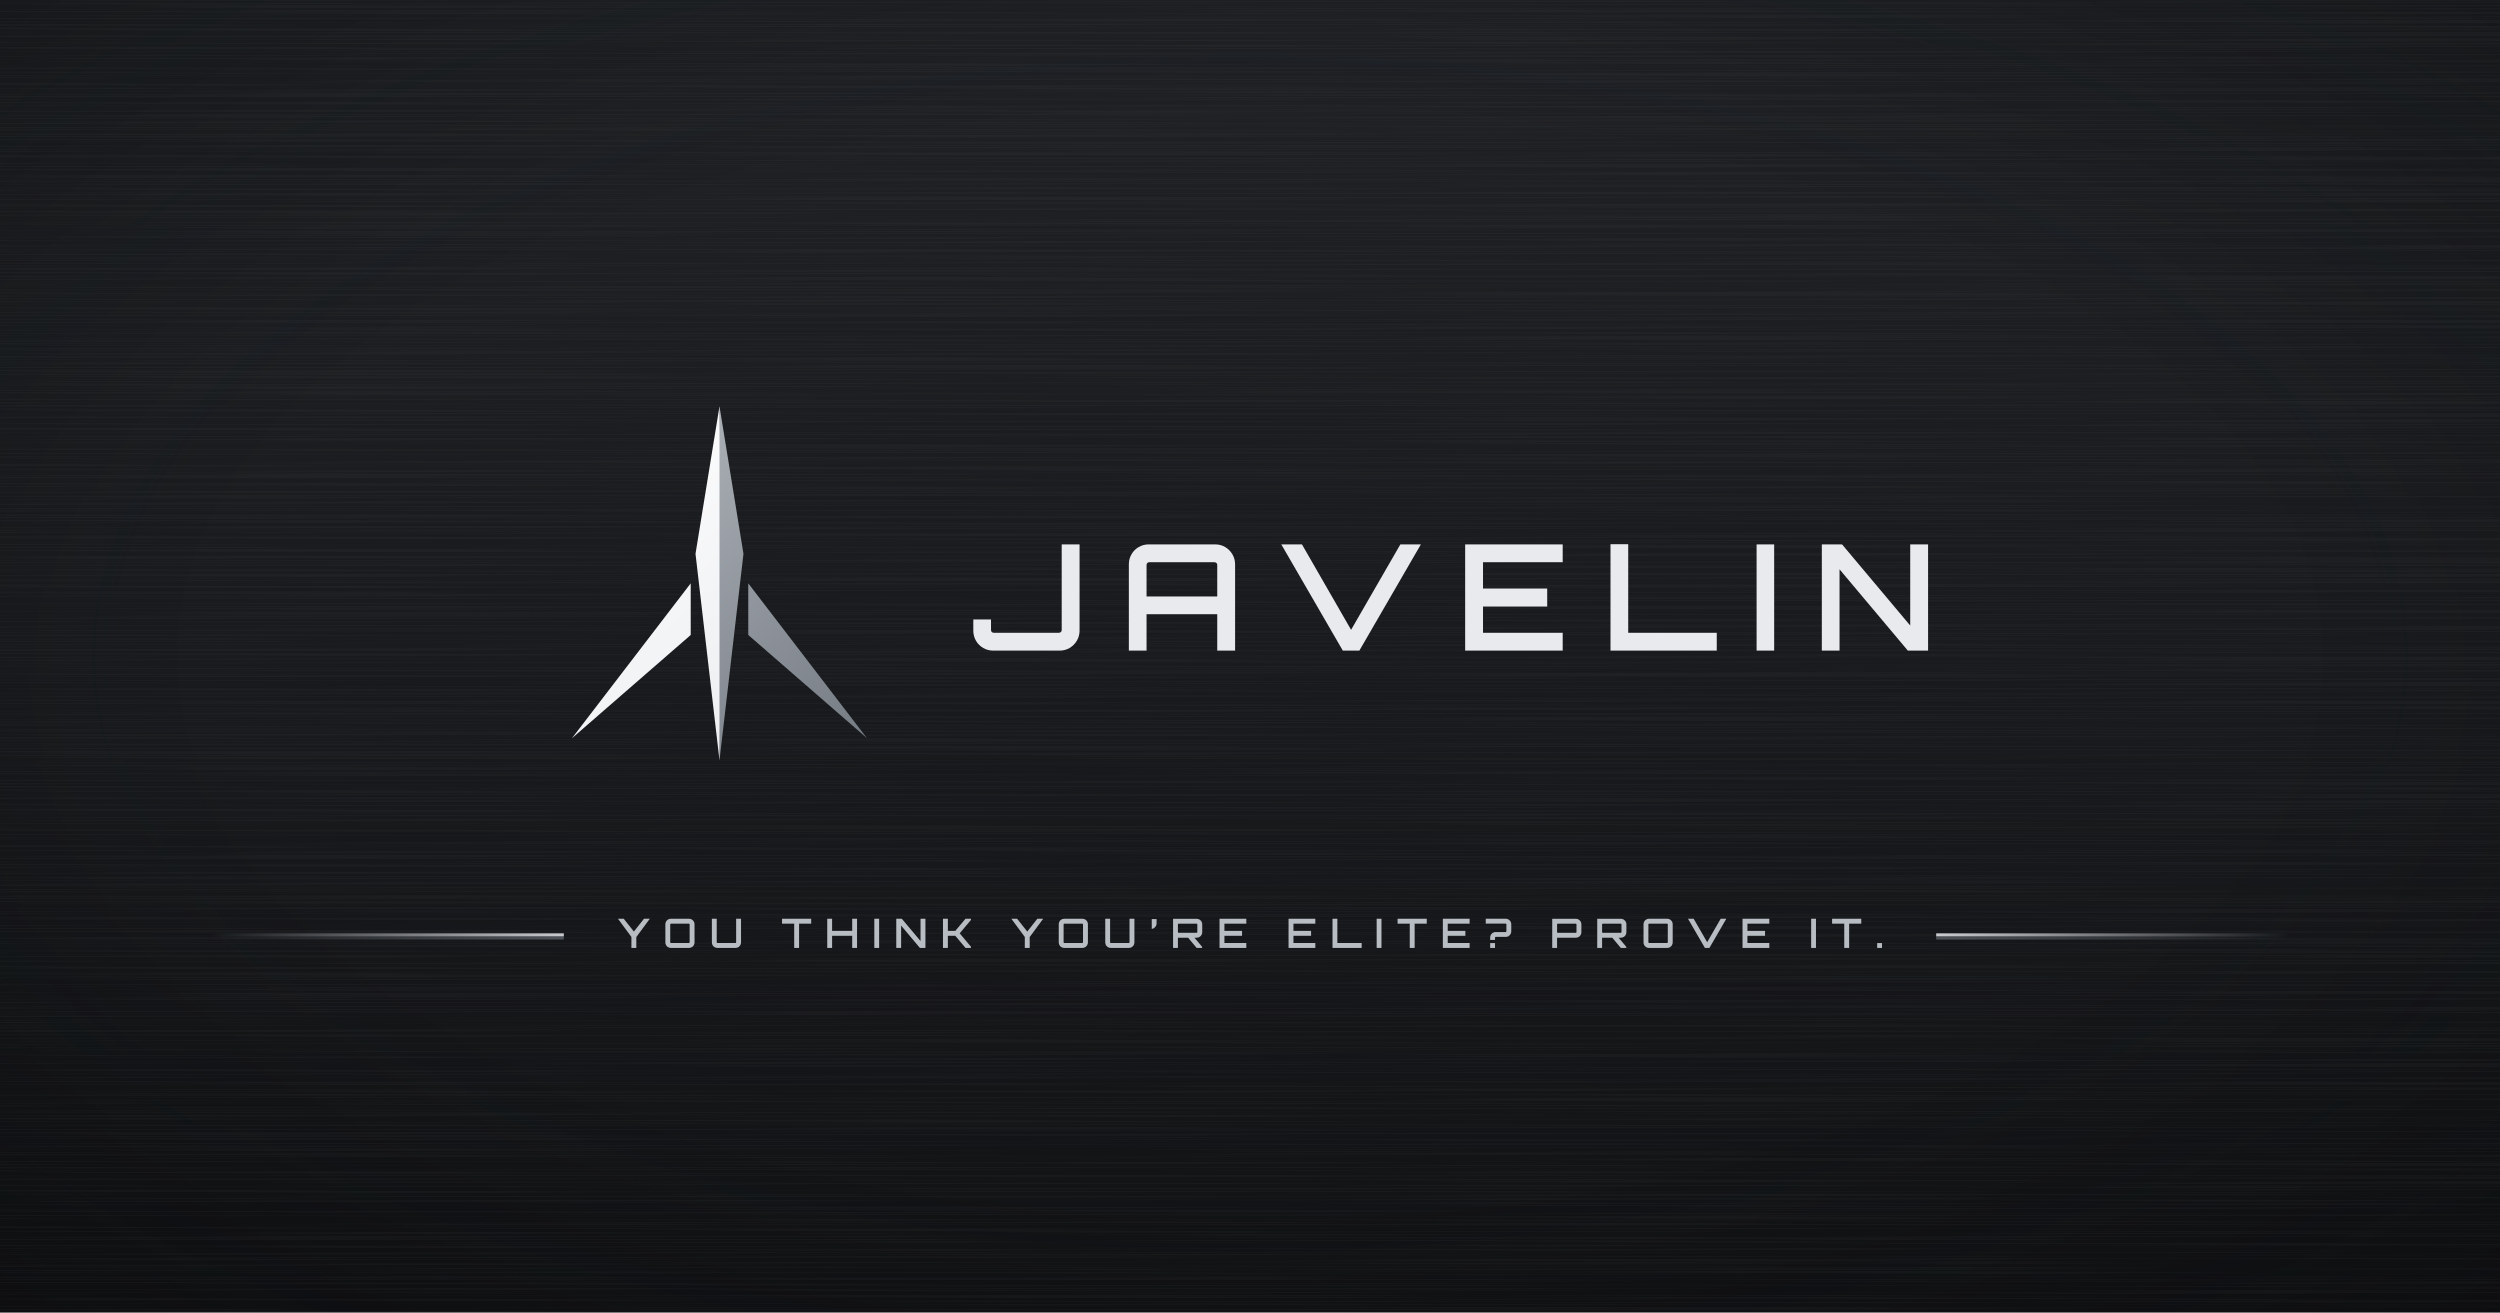
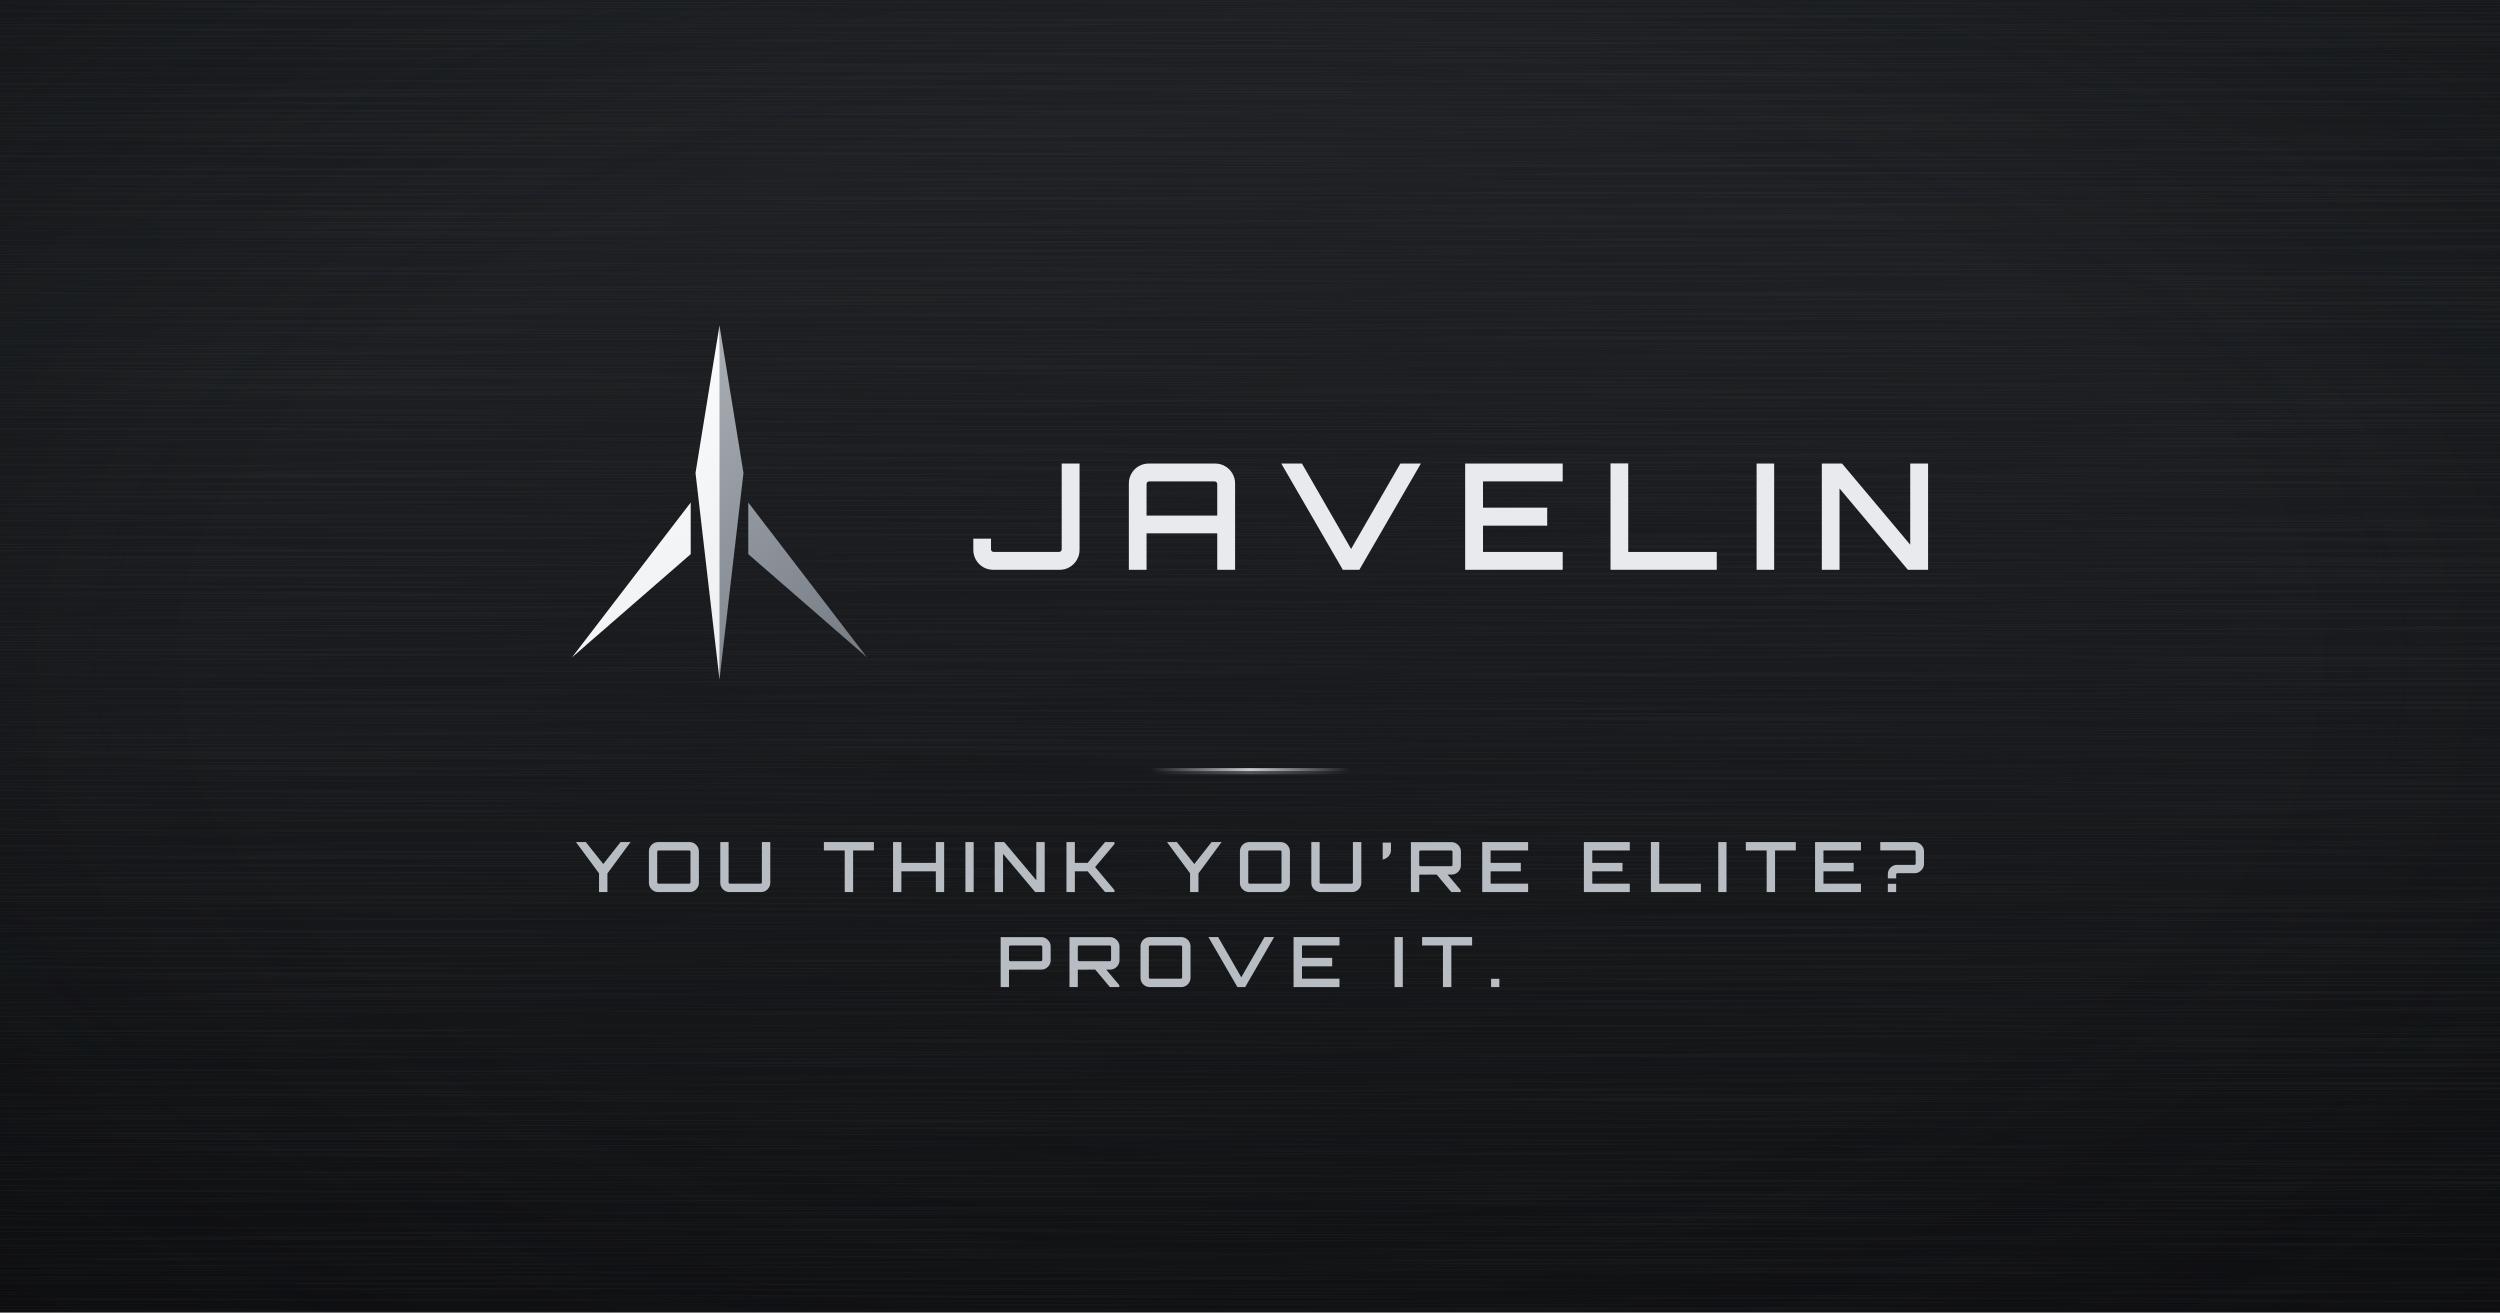
<svg xmlns="http://www.w3.org/2000/svg" width="1200" height="630" viewBox="0 0 1200 630" role="img" aria-label="JAVELIN">
  <defs>
    <linearGradient id="og-field" x1="0" y1="0" x2="0" y2="1" gradientUnits="objectBoundingBox">
      <stop offset="0" stop-color="#202226" />
      <stop offset="0.55" stop-color="#181A1D" />
      <stop offset="1" stop-color="#111214" />
    </linearGradient>
    <radialGradient id="og-vignette" cx="0.5" cy="0.5" r="0.75">
      <stop offset="0.55" stop-color="#08090A" stop-opacity="0" />
      <stop offset="1" stop-color="#08090A" stop-opacity="0.45" />
    </radialGradient>
    <filter id="og-grain" x="0" y="0" width="1" height="1" filterUnits="objectBoundingBox" color-interpolation-filters="sRGB">
      <feTurbulence type="fractalNoise" baseFrequency="0.003 1.4" numOctaves="3" seed="7" stitchTiles="noStitch" result="noise" />
      <feColorMatrix in="noise" type="matrix" values="0 0 0 0 1  0 0 0 0 1  0 0 0 0 1  6 0 0 0 -3" result="light" />
      <feColorMatrix in="noise" type="matrix" values="0 0 0 0 0  0 0 0 0 0  0 0 0 0 0  -6 0 0 0 3" result="dark" />
      <feMerge result="streaks">
        <feMergeNode in="dark" />
        <feMergeNode in="light" />
      </feMerge>
      <feComposite in="streaks" in2="SourceAlpha" operator="in" />
    </filter>
    <linearGradient id="og-emblem-light" x1="10" y1="2" x2="90" y2="98" gradientUnits="userSpaceOnUse">
      <stop offset="0" stop-color="#FFFFFF" />
      <stop offset="1" stop-color="#E8EAED" />
    </linearGradient>
    <linearGradient id="og-emblem-shade" x1="10" y1="2" x2="90" y2="98" gradientUnits="userSpaceOnUse">
      <stop offset="0" stop-color="#B8BDC3" />
      <stop offset="1" stop-color="#737981" />
    </linearGradient>
-     <linearGradient id="og-motto-rail-left-upper" x1="270.628" y1="0" x2="100.628" y2="0" gradientUnits="userSpaceOnUse">
-       <stop offset="0" stop-color="#E8EAED" stop-opacity="0.85" />
+     <linearGradient id="og-divider-upper" x1="552" y1="0" x2="648" y2="0" gradientUnits="userSpaceOnUse">
+       <stop offset="0" stop-color="#E8EAED" stop-opacity="0" />
+       <stop offset="0.5" stop-color="#E8EAED" stop-opacity="0.85" />
      <stop offset="1" stop-color="#E8EAED" stop-opacity="0" />
    </linearGradient>
-     <linearGradient id="og-motto-rail-left-lower" x1="270.628" y1="0" x2="100.628" y2="0" gradientUnits="userSpaceOnUse">
-       <stop offset="0" stop-color="#737981" stop-opacity="0.6" />
-       <stop offset="1" stop-color="#737981" stop-opacity="0" />
-     </linearGradient>
-     <linearGradient id="og-motto-rail-right-upper" x1="929.372" y1="0" x2="1099.372" y2="0" gradientUnits="userSpaceOnUse">
-       <stop offset="0" stop-color="#E8EAED" stop-opacity="0.85" />
-       <stop offset="1" stop-color="#E8EAED" stop-opacity="0" />
-     </linearGradient>
-     <linearGradient id="og-motto-rail-right-lower" x1="929.372" y1="0" x2="1099.372" y2="0" gradientUnits="userSpaceOnUse">
-       <stop offset="0" stop-color="#737981" stop-opacity="0.6" />
+     <linearGradient id="og-divider-lower" x1="552" y1="0" x2="648" y2="0" gradientUnits="userSpaceOnUse">
+       <stop offset="0" stop-color="#737981" stop-opacity="0" />
+       <stop offset="0.5" stop-color="#737981" stop-opacity="0.6" />
      <stop offset="1" stop-color="#737981" stop-opacity="0" />
    </linearGradient>
  </defs>
  <rect width="1200" height="630" fill="url(#og-field)" />
  <rect width="1200" height="630" fill="url(#og-vignette)" />
  <rect width="1200" height="630" fill="#08090A" filter="url(#og-grain)" opacity="0.025" />
-   <g transform="translate(256.813 191.458) scale(1.770833)">
+   <g transform="translate(256.813 152.658) scale(1.770833)">
    <path d="M50 2 L50.78 42 L50 98 L49.22 42 Z" fill="url(#og-emblem-shade)" />
    <path d="M50 2 L56.5 42 L50 98 Z" fill="url(#og-emblem-shade)" />
    <path d="M57.8 50 L90 92 L57.8 64 Z" fill="url(#og-emblem-shade)" />
    <path d="M50 2 L50 98 L43.5 42 Z" fill="url(#og-emblem-light)" />
    <path d="M42.2 50 L42.2 64 L10 92 Z" fill="url(#og-emblem-light)" />
  </g>
-   <path d="M585 0L135 0Q98 0 67 -18Q36 -36 18 -67Q0 -98 0 -135L0 -135L0 -211L120 -211L120 -139Q120 -131 125.5 -126Q131 -121 138 -121L138 -121L580 -121Q588 -121 593.5 -126Q599 -131 599 -139L599 -139L599 -720L720 -720L720 -135Q720 -98 701.5 -67Q683 -36 652.5 -18Q622 0 585 0L585 0M1054 0L1054 0L1054 -585Q1054 -622 1072 -653Q1090 -684 1121 -702Q1152 -720 1189 -720L1189 -720L1639 -720Q1676 -720 1706.5 -702Q1737 -684 1755.5 -653Q1774 -622 1774 -585L1774 -585L1774 0L1653 0L1653 -247L1174 -247L1174 0L1054 0M1174 -367L1174 -367L1653 -367L1653 -581Q1653 -589 1647.5 -594Q1642 -599 1634 -599L1634 -599L1192 -599Q1185 -599 1179.5 -594Q1174 -589 1174 -581L1174 -581L1174 -367M2616 0L2504 0L2504 0L2087 -720L2227 -720L2560 -141L2894 -720L3033 -720L2616 0M3994 0L3333 0L3333 -720L3994 -720L3994 -599L3454 -599L3454 -421L3889 -421L3889 -299L3454 -299L3454 -121L3994 -121L3994 0M5038 0L4318 0L4318 -721L4438 -721L4438 -121L5038 -121L5038 0M5427 0L5308 0L5308 -720L5427 -720L5427 0M5870 0L5750 0L5750 -720L5887 -720L6349 -170L6349 -720L6470 -720L6470 0L6333 0L5870 -551L5870 0" fill="#E8EAED" transform="translate(467.188 312.3) scale(0.070833)" />
-   <path d="M453 0L332 0L332 0L332 -270L0 -720L142 -720L393 -404L642 -720L786 -720L453 -269L453 0M1755 0L1305 0Q1268 0 1237 -18Q1206 -36 1188 -67Q1170 -98 1170 -135L1170 -135L1170 -585Q1170 -622 1188 -653Q1206 -684 1237 -702Q1268 -720 1305 -720L1305 -720L1755 -720Q1792 -720 1822.5 -702Q1853 -684 1871.5 -653Q1890 -622 1890 -585L1890 -585L1890 -135Q1890 -98 1871.5 -67Q1853 -36 1822.5 -18Q1792 0 1755 0L1755 0M1308 -121L1308 -121L1750 -121Q1758 -121 1763.5 -126Q1769 -131 1769 -139L1769 -139L1769 -581Q1769 -589 1763.5 -594Q1758 -599 1750 -599L1750 -599L1308 -599Q1301 -599 1295.5 -594Q1290 -589 1290 -581L1290 -581L1290 -139Q1290 -131 1295.5 -126Q1301 -121 1308 -121M2453 0L2453 0Q2416 0 2385 -18Q2354 -36 2336 -67Q2318 -98 2318 -135L2318 -135L2318 -720L2438 -720L2438 -139Q2438 -131 2443.5 -126Q2449 -121 2456 -121L2456 -121L2898 -121Q2906 -121 2911.5 -126Q2917 -131 2917 -139L2917 -139L2917 -720L3038 -720L3038 -135Q3038 -98 3019.5 -67Q3001 -36 2970.5 -18Q2940 0 2903 0L2903 0L2453 0M4471 0L4350 0L4350 0L4350 -599L4050 -599L4050 -720L4770 -720L4770 -599L4471 -599L4471 0M5286 0L5166 0L5166 -720L5286 -720L5286 -421L5782 -421L5782 -720L5902 -720L5902 0L5782 0L5782 -299L5286 -299L5286 0M6447 0L6328 0L6328 -720L6447 -720L6447 0M6990 0L6870 0L6870 -720L7007 -720L7469 -170L7469 -720L7590 -720L7590 0L7453 0L6990 -551L6990 0M8144 0L8023 0L8023 -720L8144 -720L8144 -421L8328 -421L8579 -720L8714 -720L8714 -691L8436 -360L8714 -29L8714 0L8579 0L8328 -299L8144 -299L8144 0M10164 0L10043 0L10043 0L10043 -270L9711 -720L9853 -720L10104 -404L10353 -720L10497 -720L10164 -269L10164 0M11466 0L11016 0Q10979 0 10948 -18Q10917 -36 10899 -67Q10881 -98 10881 -135L10881 -135L10881 -585Q10881 -622 10899 -653Q10917 -684 10948 -702Q10979 -720 11016 -720L11016 -720L11466 -720Q11503 -720 11533.5 -702Q11564 -684 11582.5 -653Q11601 -622 11601 -585L11601 -585L11601 -135Q11601 -98 11582.5 -67Q11564 -36 11533.5 -18Q11503 0 11466 0L11466 0M11019 -121L11019 -121L11461 -121Q11469 -121 11474.5 -126Q11480 -131 11480 -139L11480 -139L11480 -581Q11480 -589 11474.5 -594Q11469 -599 11461 -599L11461 -599L11019 -599Q11012 -599 11006.5 -594Q11001 -589 11001 -581L11001 -581L11001 -139Q11001 -131 11006.5 -126Q11012 -121 11019 -121M12164 0L12164 0Q12127 0 12096 -18Q12065 -36 12047 -67Q12029 -98 12029 -135L12029 -135L12029 -720L12149 -720L12149 -139Q12149 -131 12154.5 -126Q12160 -121 12167 -121L12167 -121L12609 -121Q12617 -121 12622.5 -126Q12628 -131 12628 -139L12628 -139L12628 -720L12749 -720L12749 -135Q12749 -98 12730.5 -67Q12712 -36 12681.5 -18Q12651 0 12614 0L12614 0L12164 0M13177 -468L13177 -468L13177 -468L13177 -713L13296 -713L13296 -601Q13296 -569 13280.5 -541.5Q13265 -514 13238 -494.5Q13211 -475 13177 -468M14420 0L14285 0L14064 -264L14221 -264L14420 -28L14420 0M13823 0L13703 0L13703 -719L14288 -719Q14325 -719 14355.5 -700.5Q14386 -682 14404.5 -651.5Q14423 -621 14423 -584L14423 -584L14423 -386Q14423 -350 14404.5 -319Q14386 -288 14355.5 -270Q14325 -252 14288 -252L14288 -252L13823 -251L13823 0M13841 -373L13841 -373L14283 -373Q14291 -373 14296.5 -378Q14302 -383 14302 -391L14302 -391L14302 -581Q14302 -588 14296.5 -593.5Q14291 -599 14283 -599L14283 -599L13841 -599Q13834 -599 13828.5 -593.5Q13823 -588 13823 -581L13823 -581L13823 -391Q13823 -383 13828.5 -378Q13834 -373 13841 -373M15511 0L14850 0L14850 -720L15511 -720L15511 -599L14971 -599L14971 -421L15406 -421L15406 -299L14971 -299L14971 -121L15511 -121L15511 0M17215 0L16554 0L16554 -720L17215 -720L17215 -599L16675 -599L16675 -421L17110 -421L17110 -299L16675 -299L16675 -121L17215 -121L17215 0M18359 0L17639 0L17639 -721L17759 -721L17759 -121L18359 -121L18359 0M18848 0L18729 0L18729 -720L18848 -720L18848 0M19667 0L19546 0L19546 0L19546 -599L19246 -599L19246 -720L19966 -720L19966 -599L19667 -599L19667 0M21024 0L20363 0L20363 -720L21024 -720L21024 -599L20484 -599L20484 -421L20919 -421L20919 -299L20484 -299L20484 -121L21024 -121L21024 0M21651 -197L21531 -197L21531 -197L21531 -258Q21531 -296 21549 -326Q21567 -356 21597.5 -374Q21628 -392 21664 -392L21664 -392L21914 -392Q21921 -392 21926.5 -397.5Q21932 -403 21932 -410L21932 -410L21932 -581Q21932 -589 21926.5 -594.5Q21921 -600 21914 -600L21914 -600L21422 -600L21422 -720L21917 -720Q21954 -720 21984.5 -701.5Q22015 -683 22033.5 -653Q22052 -623 22052 -585L22052 -585L22052 -406Q22052 -370 22033.5 -339.5Q22015 -309 21984.5 -290.5Q21954 -272 21917 -272L21917 -272L21669 -272Q21662 -272 21656.5 -266.5Q21651 -261 21651 -254L21651 -254L21651 -197M21651 0L21531 0L21531 0L21531 -119L21651 -119L21651 0M23183 0L23063 0L23063 -719L23648 -719Q23685 -719 23715.5 -700.5Q23746 -682 23764.5 -651.5Q23783 -621 23783 -584L23783 -584L23783 -386Q23783 -350 23764.5 -319Q23746 -288 23715.5 -270Q23685 -252 23648 -252L23648 -252L23183 -251L23183 0M23201 -373L23201 -373L23643 -373Q23651 -373 23656.5 -378Q23662 -383 23662 -391L23662 -391L23662 -581Q23662 -588 23656.5 -593.5Q23651 -599 23643 -599L23643 -599L23201 -599Q23194 -599 23188.5 -593.5Q23183 -588 23183 -581L23183 -581L23183 -391Q23183 -383 23188.5 -378Q23194 -373 23201 -373M24891 0L24756 0L24535 -264L24692 -264L24891 -28L24891 0M24294 0L24174 0L24174 -719L24759 -719Q24796 -719 24826.5 -700.5Q24857 -682 24875.5 -651.5Q24894 -621 24894 -584L24894 -584L24894 -386Q24894 -350 24875.5 -319Q24857 -288 24826.5 -270Q24796 -252 24759 -252L24759 -252L24294 -251L24294 0M24312 -373L24312 -373L24754 -373Q24762 -373 24767.5 -378Q24773 -383 24773 -391L24773 -391L24773 -581Q24773 -588 24767.5 -593.5Q24762 -599 24754 -599L24754 -599L24312 -599Q24305 -599 24299.5 -593.5Q24294 -588 24294 -581L24294 -581L24294 -391Q24294 -383 24299.5 -378Q24305 -373 24312 -373M25902 0L25452 0Q25415 0 25384 -18Q25353 -36 25335 -67Q25317 -98 25317 -135L25317 -135L25317 -585Q25317 -622 25335 -653Q25353 -684 25384 -702Q25415 -720 25452 -720L25452 -720L25902 -720Q25939 -720 25969.5 -702Q26000 -684 26018.5 -653Q26037 -622 26037 -585L26037 -585L26037 -135Q26037 -98 26018.5 -67Q26000 -36 25969.5 -18Q25939 0 25902 0L25902 0M25455 -121L25455 -121L25897 -121Q25905 -121 25910.5 -126Q25916 -131 25916 -139L25916 -139L25916 -581Q25916 -589 25910.5 -594Q25905 -599 25897 -599L25897 -599L25455 -599Q25448 -599 25442.5 -594Q25437 -589 25437 -581L25437 -581L25437 -139Q25437 -131 25442.5 -126Q25448 -121 25455 -121M26944 0L26832 0L26832 0L26415 -720L26555 -720L26888 -141L27222 -720L27361 -720L26944 0M28422 0L27761 0L27761 -720L28422 -720L28422 -599L27882 -599L27882 -421L28317 -421L28317 -299L27882 -299L27882 -121L28422 -121L28422 0M29574 0L29455 0L29455 -720L29574 -720L29574 0M30393 0L30272 0L30272 0L30272 -599L29972 -599L29972 -720L30692 -720L30692 -599L30393 -599L30393 0M31204 0L31085 0L31085 0L31085 -119L31204 -119L31204 0" fill="#B8BDC3" transform="translate(296.628 455) scale(0.019444)" />
-   <rect x="100.628" y="448" width="170" height="1.5" fill="url(#og-motto-rail-left-upper)" />
-   <rect x="100.628" y="449.5" width="170" height="1.5" fill="url(#og-motto-rail-left-lower)" />
-   <rect x="929.372" y="448" width="170" height="1.5" fill="url(#og-motto-rail-right-upper)" />
-   <rect x="929.372" y="449.5" width="170" height="1.5" fill="url(#og-motto-rail-right-lower)" />
+   <path d="M585 0L135 0Q98 0 67 -18Q36 -36 18 -67Q0 -98 0 -135L0 -135L0 -211L120 -211L120 -139Q120 -131 125.5 -126Q131 -121 138 -121L138 -121L580 -121Q588 -121 593.5 -126Q599 -131 599 -139L599 -139L599 -720L720 -720L720 -135Q720 -98 701.5 -67Q683 -36 652.5 -18Q622 0 585 0L585 0M1054 0L1054 0L1054 -585Q1054 -622 1072 -653Q1090 -684 1121 -702Q1152 -720 1189 -720L1189 -720L1639 -720Q1676 -720 1706.5 -702Q1737 -684 1755.5 -653Q1774 -622 1774 -585L1774 -585L1774 0L1653 0L1653 -247L1174 -247L1174 0L1054 0M1174 -367L1174 -367L1653 -367L1653 -581Q1653 -589 1647.5 -594Q1642 -599 1634 -599L1634 -599L1192 -599Q1185 -599 1179.5 -594Q1174 -589 1174 -581L1174 -581L1174 -367M2616 0L2504 0L2504 0L2087 -720L2227 -720L2560 -141L2894 -720L3033 -720L2616 0M3994 0L3333 0L3333 -720L3994 -720L3994 -599L3454 -599L3454 -421L3889 -421L3889 -299L3454 -299L3454 -121L3994 -121L3994 0M5038 0L4318 0L4318 -721L4438 -721L4438 -121L5038 -121L5038 0M5427 0L5308 0L5308 -720L5427 -720L5427 0M5870 0L5750 0L5750 -720L5887 -720L6349 -170L6349 -720L6470 -720L6470 0L6333 0L5870 -551L5870 0" fill="#E8EAED" transform="translate(467.188 273.5) scale(0.070833)" />
+   <rect x="552" y="368.7" width="96" height="1.5" fill="url(#og-divider-upper)" />
+   <rect x="552" y="370.2" width="96" height="1.5" fill="url(#og-divider-lower)" />
+   <path d="M453 0L332 0L332 0L332 -270L0 -720L142 -720L393 -404L642 -720L786 -720L453 -269L453 0M1635 0L1185 0Q1148 0 1117 -18Q1086 -36 1068 -67Q1050 -98 1050 -135L1050 -135L1050 -585Q1050 -622 1068 -653Q1086 -684 1117 -702Q1148 -720 1185 -720L1185 -720L1635 -720Q1672 -720 1702.5 -702Q1733 -684 1751.5 -653Q1770 -622 1770 -585L1770 -585L1770 -135Q1770 -98 1751.5 -67Q1733 -36 1702.5 -18Q1672 0 1635 0L1635 0M1188 -121L1188 -121L1630 -121Q1638 -121 1643.5 -126Q1649 -131 1649 -139L1649 -139L1649 -581Q1649 -589 1643.5 -594Q1638 -599 1630 -599L1630 -599L1188 -599Q1181 -599 1175.5 -594Q1170 -589 1170 -581L1170 -581L1170 -139Q1170 -131 1175.5 -126Q1181 -121 1188 -121M2213 0L2213 0Q2176 0 2145 -18Q2114 -36 2096 -67Q2078 -98 2078 -135L2078 -135L2078 -720L2198 -720L2198 -139Q2198 -131 2203.5 -126Q2209 -121 2216 -121L2216 -121L2658 -121Q2666 -121 2671.5 -126Q2677 -131 2677 -139L2677 -139L2677 -720L2798 -720L2798 -135Q2798 -98 2779.5 -67Q2761 -36 2730.5 -18Q2700 0 2663 0L2663 0L2213 0M3991 0L3870 0L3870 0L3870 -599L3570 -599L3570 -720L4290 -720L4290 -599L3991 -599L3991 0M4686 0L4566 0L4566 -720L4686 -720L4686 -421L5182 -421L5182 -720L5302 -720L5302 0L5182 0L5182 -299L4686 -299L4686 0M5727 0L5608 0L5608 -720L5727 -720L5727 0M6150 0L6030 0L6030 -720L6167 -720L6629 -170L6629 -720L6750 -720L6750 0L6613 0L6150 -551L6150 0M7184 0L7063 0L7063 -720L7184 -720L7184 -421L7368 -421L7619 -720L7754 -720L7754 -691L7476 -360L7754 -29L7754 0L7619 0L7368 -299L7184 -299L7184 0M8964 0L8843 0L8843 0L8843 -270L8511 -720L8653 -720L8904 -404L9153 -720L9297 -720L8964 -269L8964 0M10146 0L9696 0Q9659 0 9628 -18Q9597 -36 9579 -67Q9561 -98 9561 -135L9561 -135L9561 -585Q9561 -622 9579 -653Q9597 -684 9628 -702Q9659 -720 9696 -720L9696 -720L10146 -720Q10183 -720 10213.5 -702Q10244 -684 10262.5 -653Q10281 -622 10281 -585L10281 -585L10281 -135Q10281 -98 10262.5 -67Q10244 -36 10213.5 -18Q10183 0 10146 0L10146 0M9699 -121L9699 -121L10141 -121Q10149 -121 10154.5 -126Q10160 -131 10160 -139L10160 -139L10160 -581Q10160 -589 10154.5 -594Q10149 -599 10141 -599L10141 -599L9699 -599Q9692 -599 9686.5 -594Q9681 -589 9681 -581L9681 -581L9681 -139Q9681 -131 9686.5 -126Q9692 -121 9699 -121M10724 0L10724 0Q10687 0 10656 -18Q10625 -36 10607 -67Q10589 -98 10589 -135L10589 -135L10589 -720L10709 -720L10709 -139Q10709 -131 10714.5 -126Q10720 -121 10727 -121L10727 -121L11169 -121Q11177 -121 11182.5 -126Q11188 -131 11188 -139L11188 -139L11188 -720L11309 -720L11309 -135Q11309 -98 11290.5 -67Q11272 -36 11241.5 -18Q11211 0 11174 0L11174 0L10724 0M11617 -468L11617 -468L11617 -468L11617 -713L11736 -713L11736 -601Q11736 -569 11720.5 -541.5Q11705 -514 11678 -494.5Q11651 -475 11617 -468M12740 0L12605 0L12384 -264L12541 -264L12740 -28L12740 0M12143 0L12023 0L12023 -719L12608 -719Q12645 -719 12675.5 -700.5Q12706 -682 12724.5 -651.5Q12743 -621 12743 -584L12743 -584L12743 -386Q12743 -350 12724.5 -319Q12706 -288 12675.5 -270Q12645 -252 12608 -252L12608 -252L12143 -251L12143 0M12161 -373L12161 -373L12603 -373Q12611 -373 12616.5 -378Q12622 -383 12622 -391L12622 -391L12622 -581Q12622 -588 12616.5 -593.5Q12611 -599 12603 -599L12603 -599L12161 -599Q12154 -599 12148.5 -593.5Q12143 -588 12143 -581L12143 -581L12143 -391Q12143 -383 12148.5 -378Q12154 -373 12161 -373M13711 0L13050 0L13050 -720L13711 -720L13711 -599L13171 -599L13171 -421L13606 -421L13606 -299L13171 -299L13171 -121L13711 -121L13711 0M15175 0L14514 0L14514 -720L15175 -720L15175 -599L14635 -599L14635 -421L15070 -421L15070 -299L14635 -299L14635 -121L15175 -121L15175 0M16199 0L15479 0L15479 -721L15599 -721L15599 -121L16199 -121L16199 0M16568 0L16449 0L16449 -720L16568 -720L16568 0M17267 0L17146 0L17146 0L17146 -599L16846 -599L16846 -720L17566 -720L17566 -599L17267 -599L17267 0M18504 0L17843 0L17843 -720L18504 -720L18504 -599L17964 -599L17964 -421L18399 -421L18399 -299L17964 -299L17964 -121L18504 -121L18504 0M19011 -197L18891 -197L18891 -197L18891 -258Q18891 -296 18909 -326Q18927 -356 18957.5 -374Q18988 -392 19024 -392L19024 -392L19274 -392Q19281 -392 19286.5 -397.5Q19292 -403 19292 -410L19292 -410L19292 -581Q19292 -589 19286.5 -594.5Q19281 -600 19274 -600L19274 -600L18782 -600L18782 -720L19277 -720Q19314 -720 19344.5 -701.5Q19375 -683 19393.5 -653Q19412 -623 19412 -585L19412 -585L19412 -406Q19412 -370 19393.5 -339.5Q19375 -309 19344.5 -290.5Q19314 -272 19277 -272L19277 -272L19029 -272Q19022 -272 19016.5 -266.5Q19011 -261 19011 -254L19011 -254L19011 -197M19011 0L18891 0L18891 0L18891 -119L19011 -119L19011 0" fill="#B8BDC3" transform="translate(276.467 428.2) scale(0.033333)" />
+   <path d="M120 0L0 0L0 -719L585 -719Q622 -719 652.5 -700.5Q683 -682 701.5 -651.5Q720 -621 720 -584L720 -584L720 -386Q720 -350 701.5 -319Q683 -288 652.5 -270Q622 -252 585 -252L585 -252L120 -251L120 0M138 -373L138 -373L580 -373Q588 -373 593.5 -378Q599 -383 599 -391L599 -391L599 -581Q599 -588 593.5 -593.5Q588 -599 580 -599L580 -599L138 -599Q131 -599 125.5 -593.5Q120 -588 120 -581L120 -581L120 -391Q120 -383 125.5 -378Q131 -373 138 -373M1708 0L1573 0L1352 -264L1509 -264L1708 -28L1708 0M1111 0L991 0L991 -719L1576 -719Q1613 -719 1643.5 -700.5Q1674 -682 1692.5 -651.5Q1711 -621 1711 -584L1711 -584L1711 -386Q1711 -350 1692.5 -319Q1674 -288 1643.5 -270Q1613 -252 1576 -252L1576 -252L1111 -251L1111 0M1129 -373L1129 -373L1571 -373Q1579 -373 1584.5 -378Q1590 -383 1590 -391L1590 -391L1590 -581Q1590 -588 1584.5 -593.5Q1579 -599 1571 -599L1571 -599L1129 -599Q1122 -599 1116.5 -593.5Q1111 -588 1111 -581L1111 -581L1111 -391Q1111 -383 1116.5 -378Q1122 -373 1129 -373M2599 0L2149 0Q2112 0 2081 -18Q2050 -36 2032 -67Q2014 -98 2014 -135L2014 -135L2014 -585Q2014 -622 2032 -653Q2050 -684 2081 -702Q2112 -720 2149 -720L2149 -720L2599 -720Q2636 -720 2666.5 -702Q2697 -684 2715.5 -653Q2734 -622 2734 -585L2734 -585L2734 -135Q2734 -98 2715.5 -67Q2697 -36 2666.5 -18Q2636 0 2599 0L2599 0M2152 -121L2152 -121L2594 -121Q2602 -121 2607.5 -126Q2613 -131 2613 -139L2613 -139L2613 -581Q2613 -589 2607.5 -594Q2602 -599 2594 -599L2594 -599L2152 -599Q2145 -599 2139.5 -594Q2134 -589 2134 -581L2134 -581L2134 -139Q2134 -131 2139.5 -126Q2145 -121 2152 -121M3521 0L3409 0L3409 0L2992 -720L3132 -720L3465 -141L3799 -720L3938 -720L3521 0M4879 0L4218 0L4218 -720L4879 -720L4879 -599L4339 -599L4339 -421L4774 -421L4774 -299L4339 -299L4339 -121L4879 -121L4879 0M5791 0L5672 0L5672 -720L5791 -720L5791 0M6490 0L6369 0L6369 0L6369 -599L6069 -599L6069 -720L6789 -720L6789 -599L6490 -599L6490 0M7181 0L7062 0L7062 0L7062 -119L7181 -119L7181 0" fill="#B8BDC3" transform="translate(480.317 473.8) scale(0.033333)" />
</svg>
